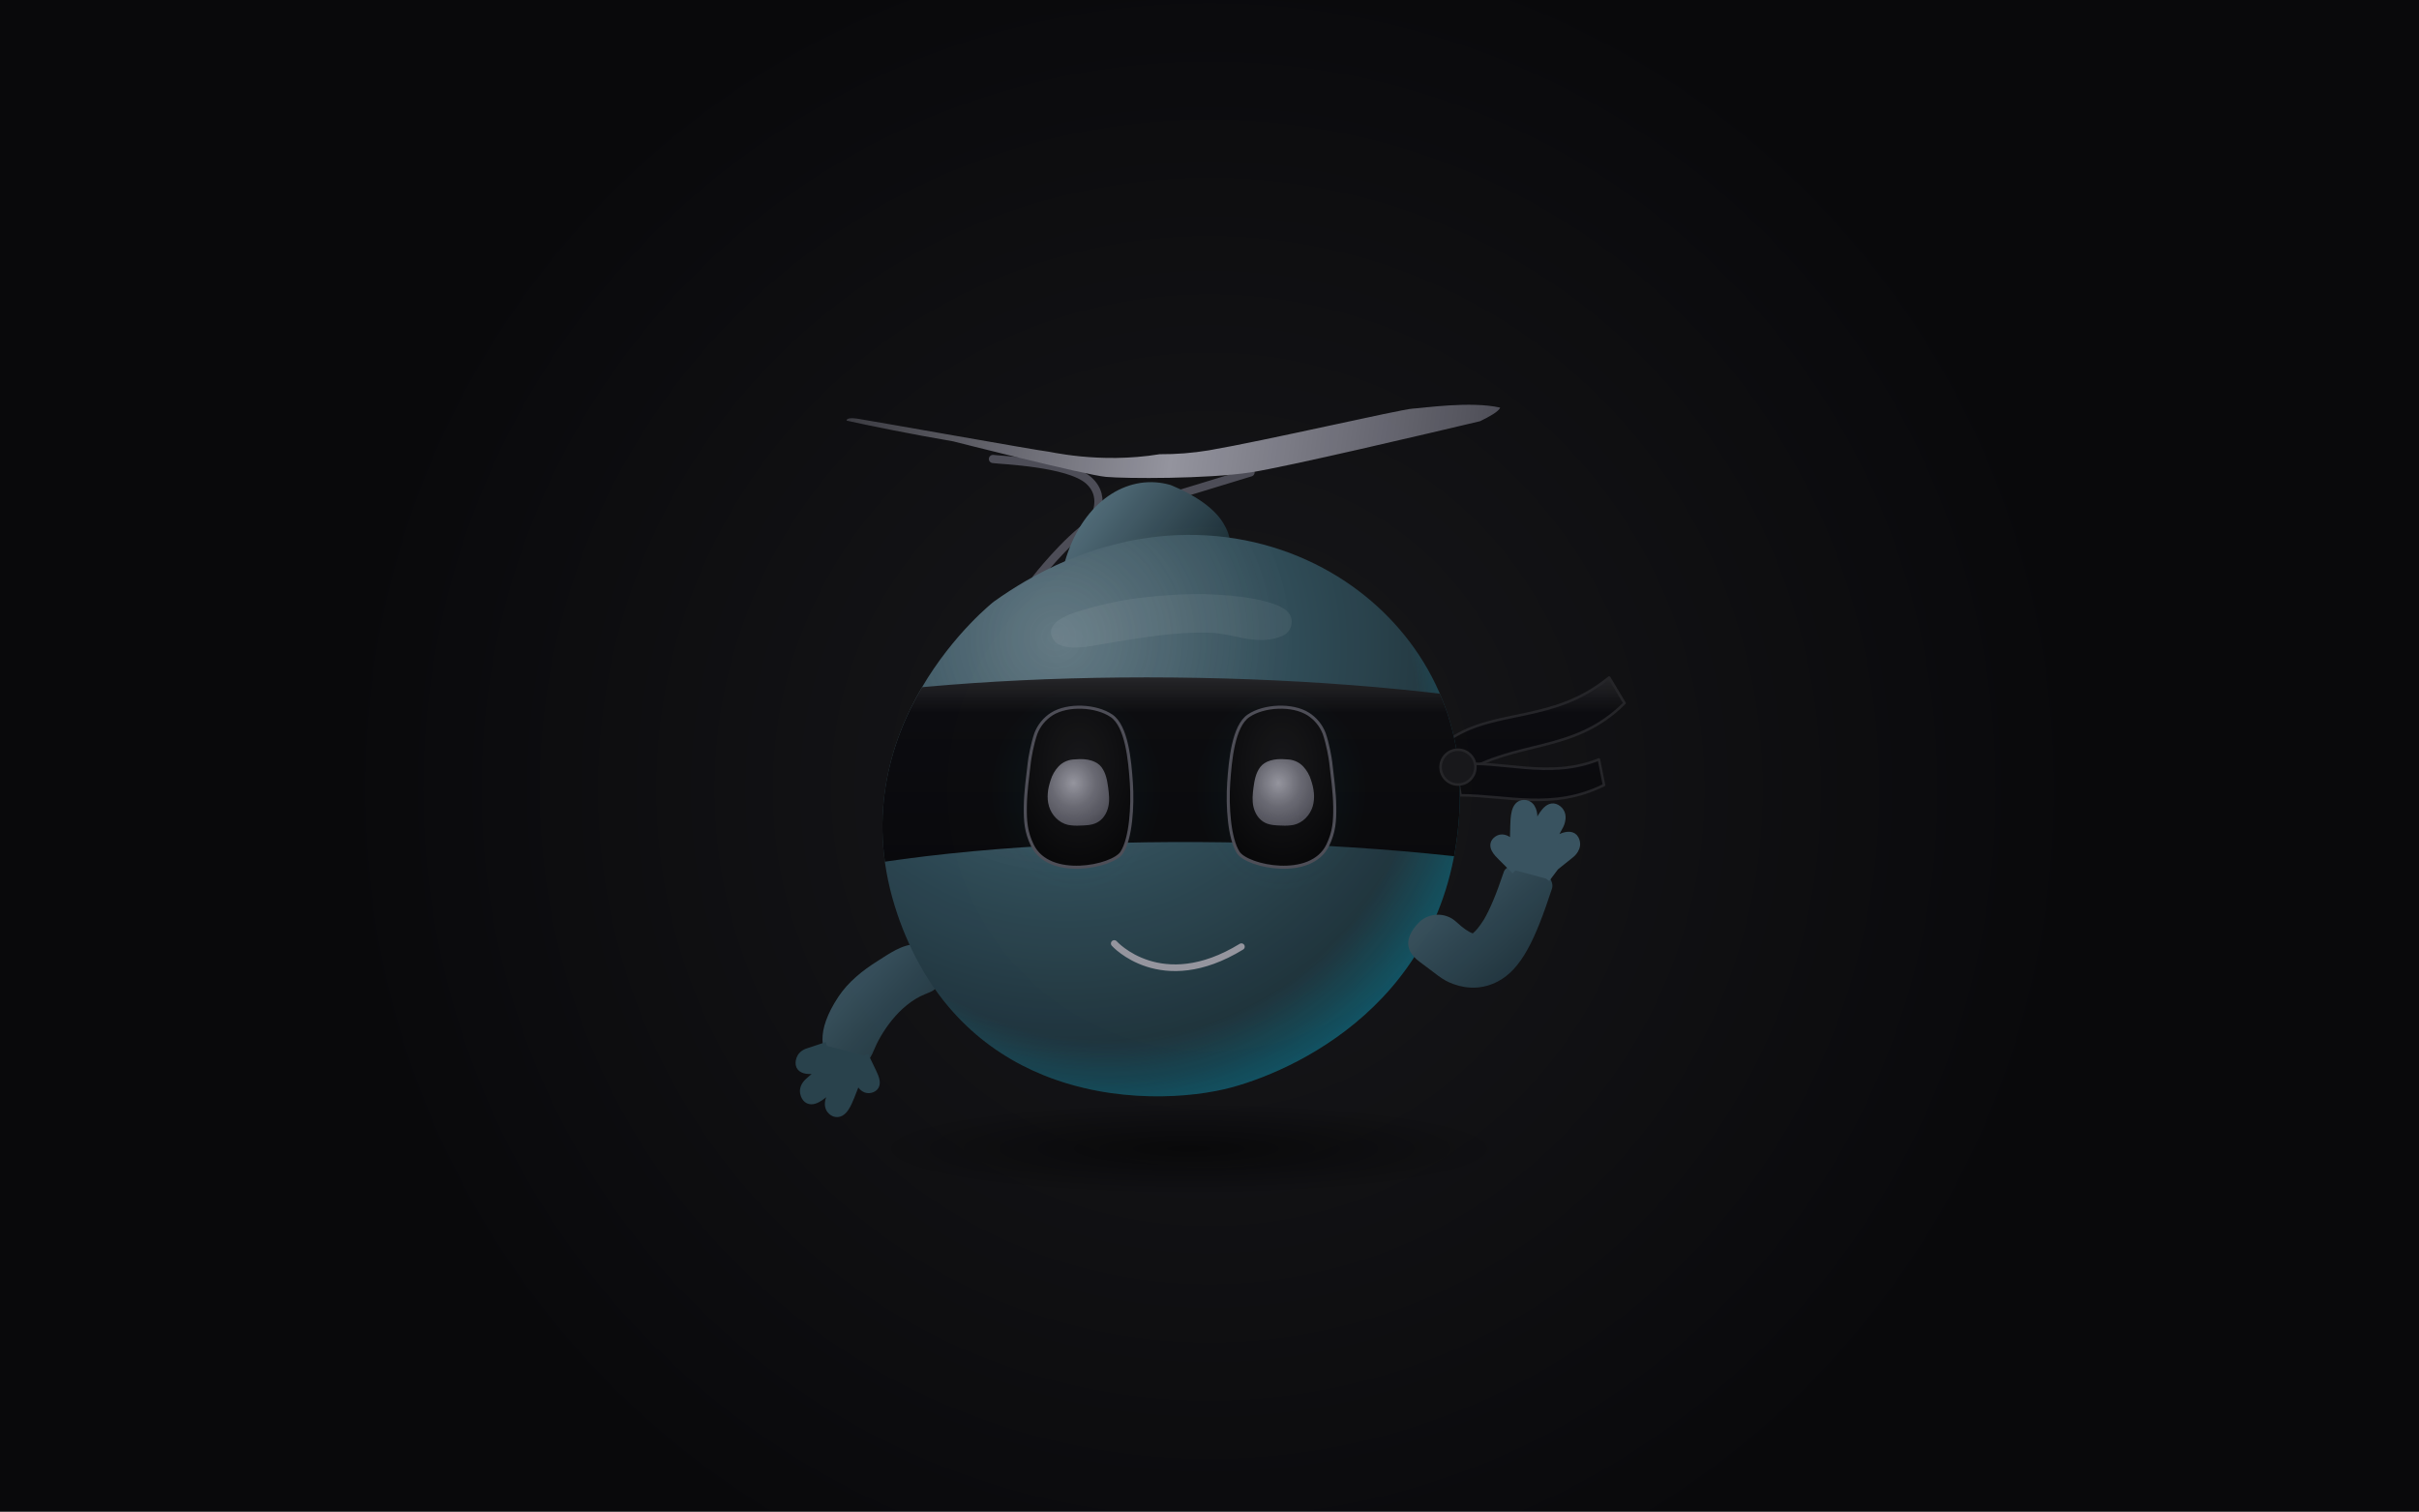
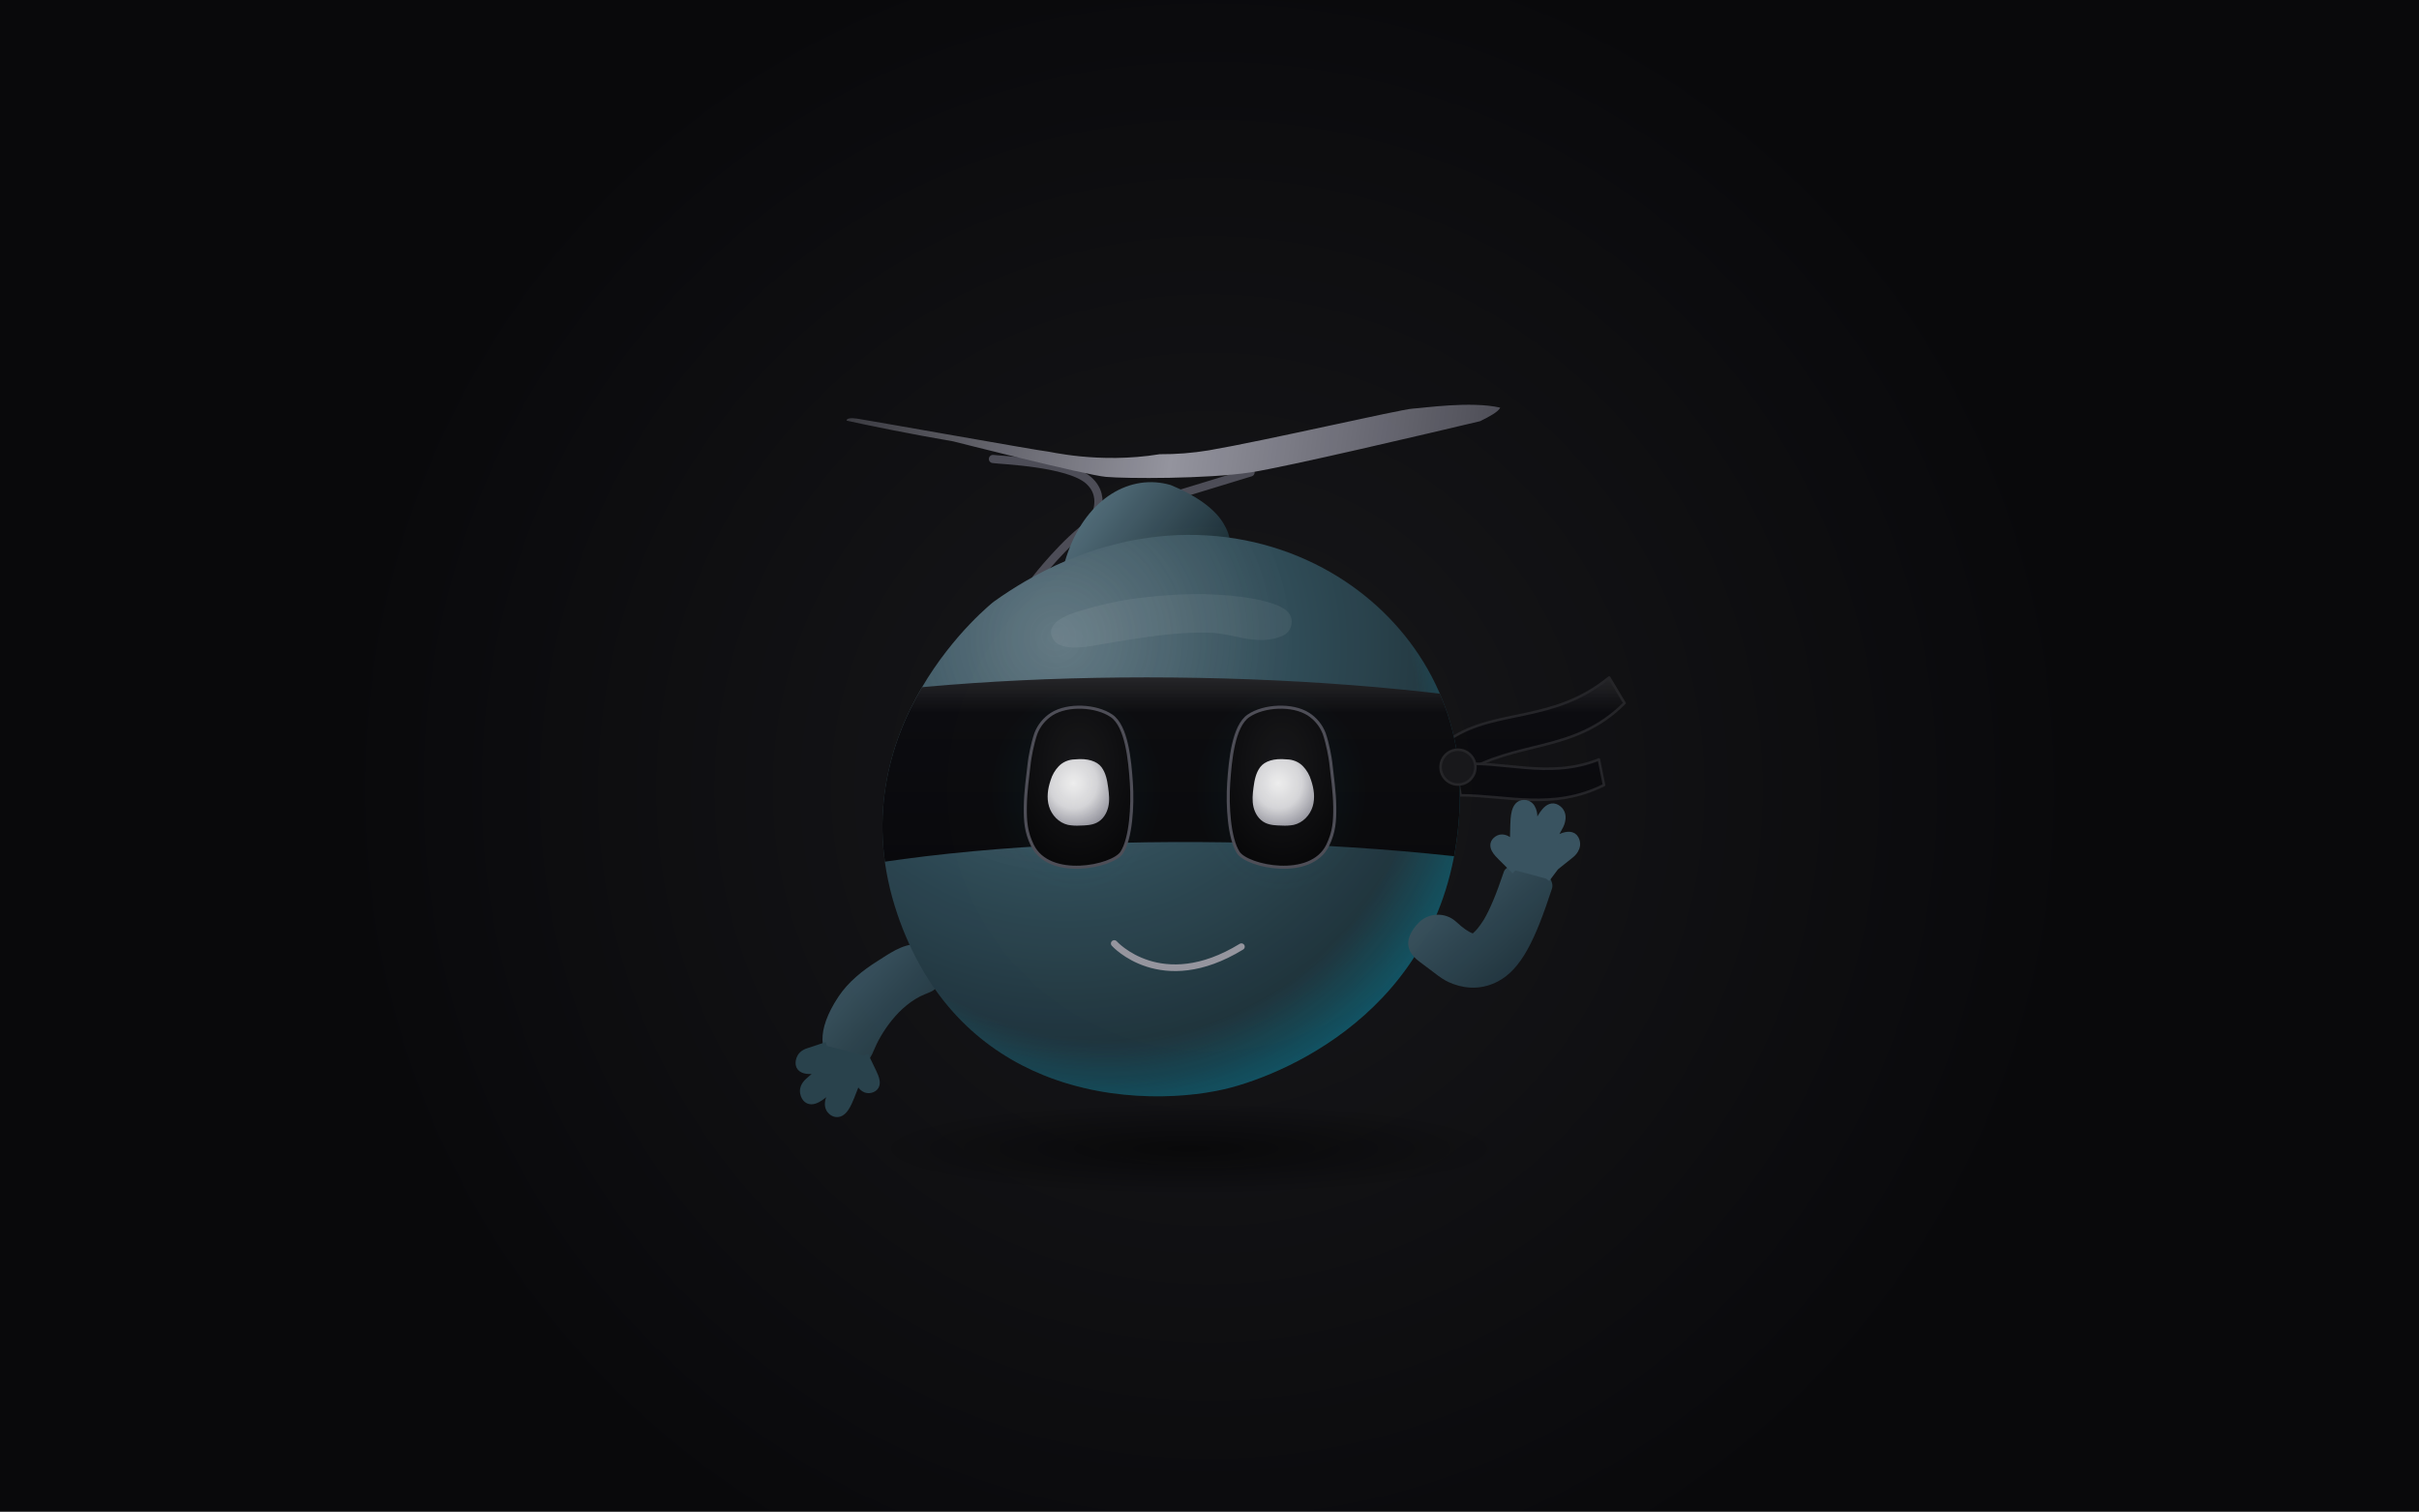
<svg xmlns="http://www.w3.org/2000/svg" viewBox="0 0 1440 900" fill="none">
  <defs>
    <path id="o-body" d="M43.944 49.275 C65.305 36.799 87.351 38.056 103.622 47.452 C118.602 56.095 128.689 71.632 128.863 89.714 C129.224 129.297 98.355 144.187 84.374 148.002 C76.602 150.120 61.650 151.340 47.559 145.615 C36.291 141.035 25.585 132.028 19.534 115.496 L19.107 114.270 C6.629 77.722 37.881 53.209 37.881 53.209 C39.897 51.772 41.920 50.460 43.944 49.275Z" />
    <clipPath id="o-clip">
      <use href="#o-body" />
    </clipPath>
    <radialGradient id="o-skin" cx="52" cy="62" r="118" gradientUnits="userSpaceOnUse">
      <stop stop-color="#4f6b78" />
      <stop offset=".38" stop-color="#32505c" />
      <stop offset=".74" stop-color="#1c3038" />
      <stop offset="1" stop-color="#0f1c22" />
    </radialGradient>
    <radialGradient id="o-sheen" cx="50" cy="60" r="46" gradientUnits="userSpaceOnUse">
      <stop stop-color="#fafafa" stop-opacity=".16" />
      <stop offset="1" stop-color="#fafafa" stop-opacity="0" />
    </radialGradient>
    <radialGradient id="o-rim" cx="60" cy="78" r="78" gradientUnits="userSpaceOnUse">
      <stop offset=".78" stop-color="#00b8db" stop-opacity="0" />
      <stop offset="1" stop-color="#00b8db" stop-opacity=".38" />
    </radialGradient>
    <linearGradient id="o-band" x1="0" y1="68" x2="0" y2="106" gradientUnits="userSpaceOnUse">
      <stop stop-color="#27272a" />
      <stop offset=".18" stop-color="#0c0c0f" />
      <stop offset="1" stop-color="#09090b" />
    </linearGradient>
    <linearGradient id="o-metal" x1="10" y1="12" x2="136" y2="30" gradientUnits="userSpaceOnUse">
      <stop stop-color="#3f3f46" />
      <stop offset=".5" stop-color="#9f9fa9" />
      <stop offset="1" stop-color="#52525c" />
    </linearGradient>
    <linearGradient id="o-cap" x1="56" y1="30" x2="80" y2="48" gradientUnits="userSpaceOnUse">
      <stop stop-color="#5f7d8a" />
      <stop offset="1" stop-color="#1c3038" />
    </linearGradient>
    <linearGradient id="o-limb" x1="0" y1="0" x2="1" y2="1">
      <stop stop-color="#466371" />
      <stop offset="1" stop-color="#1c3038" />
    </linearGradient>
    <radialGradient id="o-socket" cx=".5" cy=".35" r=".75">
      <stop stop-color="#18181b" />
      <stop offset="1" stop-color="#050506" />
    </radialGradient>
    <radialGradient id="o-pupil" cx=".42" cy=".36" r=".7">
-       <stop stop-color="#9f9fa9" />
-       <stop offset=".5" stop-color="#71717b" />
-       <stop offset="1" stop-color="#52525c" />
+       <stop stop-color="#ffffff" />
+       <stop offset=".55" stop-color="#e4e4e7" />
+       <stop offset="1" stop-color="#9f9fa9" />
    </radialGradient>
    <radialGradient id="o-glow" cx=".5" cy=".5" r=".5">
      <stop stop-color="#00b8db" stop-opacity=".07" />
      <stop offset="1" stop-color="#00b8db" stop-opacity="0" />
    </radialGradient>
    <radialGradient id="o-shadow" cx=".5" cy=".5" r=".5">
      <stop stop-color="#000" stop-opacity=".55" />
      <stop offset="1" stop-color="#000" stop-opacity="0" />
    </radialGradient>
    <radialGradient id="ambient" cx="720" cy="470" r="520" gradientUnits="userSpaceOnUse">
      <stop stop-color="#18181b" />
      <stop offset="1" stop-color="#09090b" />
    </radialGradient>
  </defs>
  <rect width="1440" height="900" fill="#09090b" />
  <rect width="1440" height="900" fill="url(#ambient)" />
  <g transform="translate(476 196) scale(3.05)" opacity=".92">
    <ellipse cx="76" cy="160" rx="62" ry="9" fill="url(#o-shadow)" />
    <path d="M7.162 143.813 C10.460 145.954 13.120 144.158 14.451 140.861 C15.783 137.563 19.311 131.894 24.519 129.810 C26.314 129.091 26.983 128.876 27.263 126.643 C27.344 125.838 27.221 125.026 26.905 124.281 C26.577 123.479 26.095 122.740 25.487 122.111 C24.280 120.867 24.118 120.388 22.951 120.064 C20.000 120.000 17.255 122.084 15.245 123.337 C12.311 125.170 9.495 127.425 7.567 130.334 C3.158 136.977 3.833 141.575 7.162 143.813Z" fill="url(#o-limb)" />
    <path d="M5.337 139.938L1.735 141.138 C-.250 141.739 .026 143.497 .026 143.497 C.303 145.254 3.719 144.511 5.060 144.097 L1.828 146.913 C.017 148.506 1.318 150.055 1.318 150.055 C2.438 151.383 4.429 149.545 5.384 148.714 L7.232 147.158L5.938 150.207 C5.154 152.332 6.815 152.933 6.815 152.933 C8.476 153.533 9.404 150.995 9.911 149.794 L11.342 146.144 C11.342 146.144 12.144 148.730 13.831 148.300 C15.592 147.852 14.618 145.958 14.204 145.080 L12.633 141.801" fill="#2b4651" stroke="#2b4651" stroke-width="1.6" stroke-linejoin="round" />
    <g fill="url(#o-band)" stroke="#27272a" stroke-width=".5" stroke-linejoin="round">
      <path d="M127 80C136 74 147 77 158 68L161 73C151 83 140 80 129 87Z" />
      <path d="M128 85C137 84 146 88 156 84L157 89C147 94 138 91 129 91Z" />
    </g>
    <path d="M37.736 25.341 C39.174 25.565 52.421 25.994 56.403 29.513 C60.385 33.032 56.966 37.913 56.966 37.913 C51.920 41.304 46.136 48.759 46.136 48.759 L56.487 50.190L63.316 41.681L72.398 32.730 L88.010 27.958" stroke="#52525c" stroke-width="1.6" stroke-linecap="round" stroke-linejoin="round" />
    <path d="M136.724 15.314 C130.953 14.004 121.725 15.404 119.660 15.510 C117.354 15.631 91.037 21.732 79.918 23.646 C76.731 24.177 73.504 24.434 70.273 24.411 C58.311 26.359 48.461 23.789 48.072 23.836 C47.624 23.885 13.355 17.781 11.236 17.467 C10.100 17.299 9.133 17.371 9.172 17.853 C13.159 18.743 22.106 20.566 29.968 21.897 C29.968 21.897 55.837 28.484 59.795 28.835 C63.752 29.187 79.513 29.255 88.010 27.958 C94.948 26.900 122.827 20.336 132.810 17.965 C134.602 17.103 136.478 16.058 136.724 15.314Z" fill="url(#o-metal)" />
    <path d="M51.296 47.234 C51.594 45.921 51.976 44.629 52.437 43.364 C56.217 33.003 64.545 28.128 72.420 30.427 C79.710 33.458 82.133 36.606 83.185 38.750 C83.579 39.501 83.846 40.311 83.975 41.149 L80.926 45.610Z" fill="url(#o-cap)" />
    <use href="#o-body" fill="url(#o-skin)" />
    <g clip-path="url(#o-clip)">
      <rect x="0" y="30" width="160" height="130" fill="url(#o-sheen)" />
      <rect x="0" y="30" width="160" height="130" fill="url(#o-rim)" />
      <path d="M51.366 56.320 C49.711 57.228 48.520 58.498 49.332 60.252 C50.315 62.387 53.687 62.408 57.225 61.808 C62.962 60.840 68.655 59.786 74.470 59.384 C76.367 59.236 78.271 59.194 80.172 59.257 C82.300 59.341 84.372 59.901 86.457 60.293 C89.033 60.778 91.845 60.968 94.297 59.851 C95.782 59.195 96.458 57.463 95.809 55.975 C95.358 54.858 93.697 53.336 86.510 52.297 C80.051 51.411 73.605 51.641 67.398 52.350 C63.591 52.772 59.826 53.516 56.145 54.575 C55.081 54.886 52.999 55.430 51.366 56.320Z" fill="#fafafa" fill-opacity=".07" />
      <path d="M0 73C40 66 104 66 150 75L150 106C104 98 40 98 0 107Z" fill="url(#o-band)" />
      <ellipse cx="54" cy="90" rx="17" ry="20" fill="url(#o-glow)" />
      <ellipse cx="94" cy="90" rx="17" ry="20" fill="url(#o-glow)" />
    </g>
    <circle cx="128.5" cy="85.5" r="3.4" fill="#18181b" stroke="#27272a" stroke-width=".5" />
    <g fill="url(#o-socket)" stroke="#52525c" stroke-width=".6">
      <path d="M83.745 88.572 C84.056 84.098 84.657 77.493 87.622 75.474 C90.586 73.455 96.159 73.153 99.288 75.138 C100.693 76.039 101.776 77.363 102.381 78.918 C103.110 81.026 103.569 83.747 103.663 84.565 C103.974 87.418 104.412 90.342 104.447 93.245 C104.481 96.070 104.328 98.170 103.075 100.749 C99.777 107.532 87.404 104.909 85.621 102.177 C83.838 99.446 83.446 93.046 83.745 88.572Z" />
      <path d="M64.750 88.573 C64.449 84.099 63.830 77.494 60.874 75.475 C57.918 73.456 52.337 73.154 49.207 75.139 C47.802 76.040 46.719 77.364 46.115 78.919 C45.383 81.027 44.926 83.748 44.833 84.566 C44.506 87.419 44.083 90.343 44.049 93.246 C44.015 96.083 44.176 98.171 45.421 100.750 C48.719 107.532 61.092 104.910 62.874 102.178 C64.657 99.447 65.052 93.047 64.750 88.573Z" />
    </g>
    <path d="M95.071 83.988 C92.568 83.731 90.772 84.339 89.904 85.487 C89.036 86.634 88.776 88.070 88.589 89.460 C88.418 90.733 88.288 92.039 88.589 93.297 C88.890 94.555 89.644 95.775 90.877 96.372 C91.849 96.843 92.990 96.882 94.086 96.908 C94.873 96.961 95.665 96.916 96.439 96.773 C98.264 96.355 99.636 94.842 100.139 93.168 C100.643 91.494 100.386 89.700 99.823 88.044 C99.531 87.053 99.002 86.134 98.277 85.355 C97.470 84.496 96.302 83.998 95.071 83.988Z" fill="url(#o-pupil)" />
    <path d="M53.734 83.988 C56.238 83.731 58.035 84.339 58.904 85.487 C59.772 86.634 60.032 88.070 60.219 89.460 C60.390 90.733 60.536 92.039 60.235 93.297 C59.934 94.555 59.180 95.775 57.947 96.372 C56.974 96.843 55.833 96.882 54.736 96.908 C53.948 96.961 53.156 96.916 52.381 96.773 C50.556 96.355 49.183 94.842 48.679 93.168 C48.175 91.494 48.432 89.700 48.996 88.044 C49.287 87.052 49.816 86.133 50.543 85.355 C51.347 84.499 52.508 84.002 53.734 83.988Z" fill="url(#o-pupil)" />
    <path d="M61.409 119.930 C61.409 119.930 70.543 130.152 86.229 120.551" stroke="#9f9fa9" stroke-width="1.3" stroke-linecap="round" fill="none" />
    <path d="M146.846 109.205 C143.594 119.154 140.880 124.931 136.259 127.349 C133.468 128.810 130.439 128.911 127.497 127.811 C125.290 126.986 124.446 126.005 120.981 123.474 C117.517 120.943 118.716 118.140 120.703 116 C122.690 113.859 126.037 113.734 128.178 115.721 C129.483 116.933 130.507 117.643 131.381 117.962 C132.018 117.419 132.531 116.861 133.559 115.263 C134.722 113.273 135.938 110.435 137.446 105.937 C137.931 104.452 141.093 104.183 143.735 105.161 C146.033 106.011 147.268 107.913 146.846 109.205Z" fill="url(#o-limb)" />
    <path d="M139.716 105.656 L137.046 102.989 C136.331 102.276 134.715 100.761 136.254 99.704 C137.728 98.691 139.425 100.942 139.425 100.942 C139.425 100.942 139.443 98.219 139.504 96.864 C139.565 95.509 139.554 92.696 141.371 92.701 C143.188 92.706 143.190 95.063 143.190 95.063 L143.029 98.505L144.251 96.317 C144.877 95.167 146.142 92.666 147.696 93.575 C149.504 94.636 148.325 96.833 148.325 96.833 L146.210 100.727 C147.356 99.851 150.387 97.922 151.281 99.548 C152.175 101.173 150.474 102.458 150.474 102.458 L147.426 104.900L145.661 107.254" fill="#3d5966" stroke="#3d5966" stroke-width="1.6" stroke-linejoin="round" />
  </g>
</svg>
